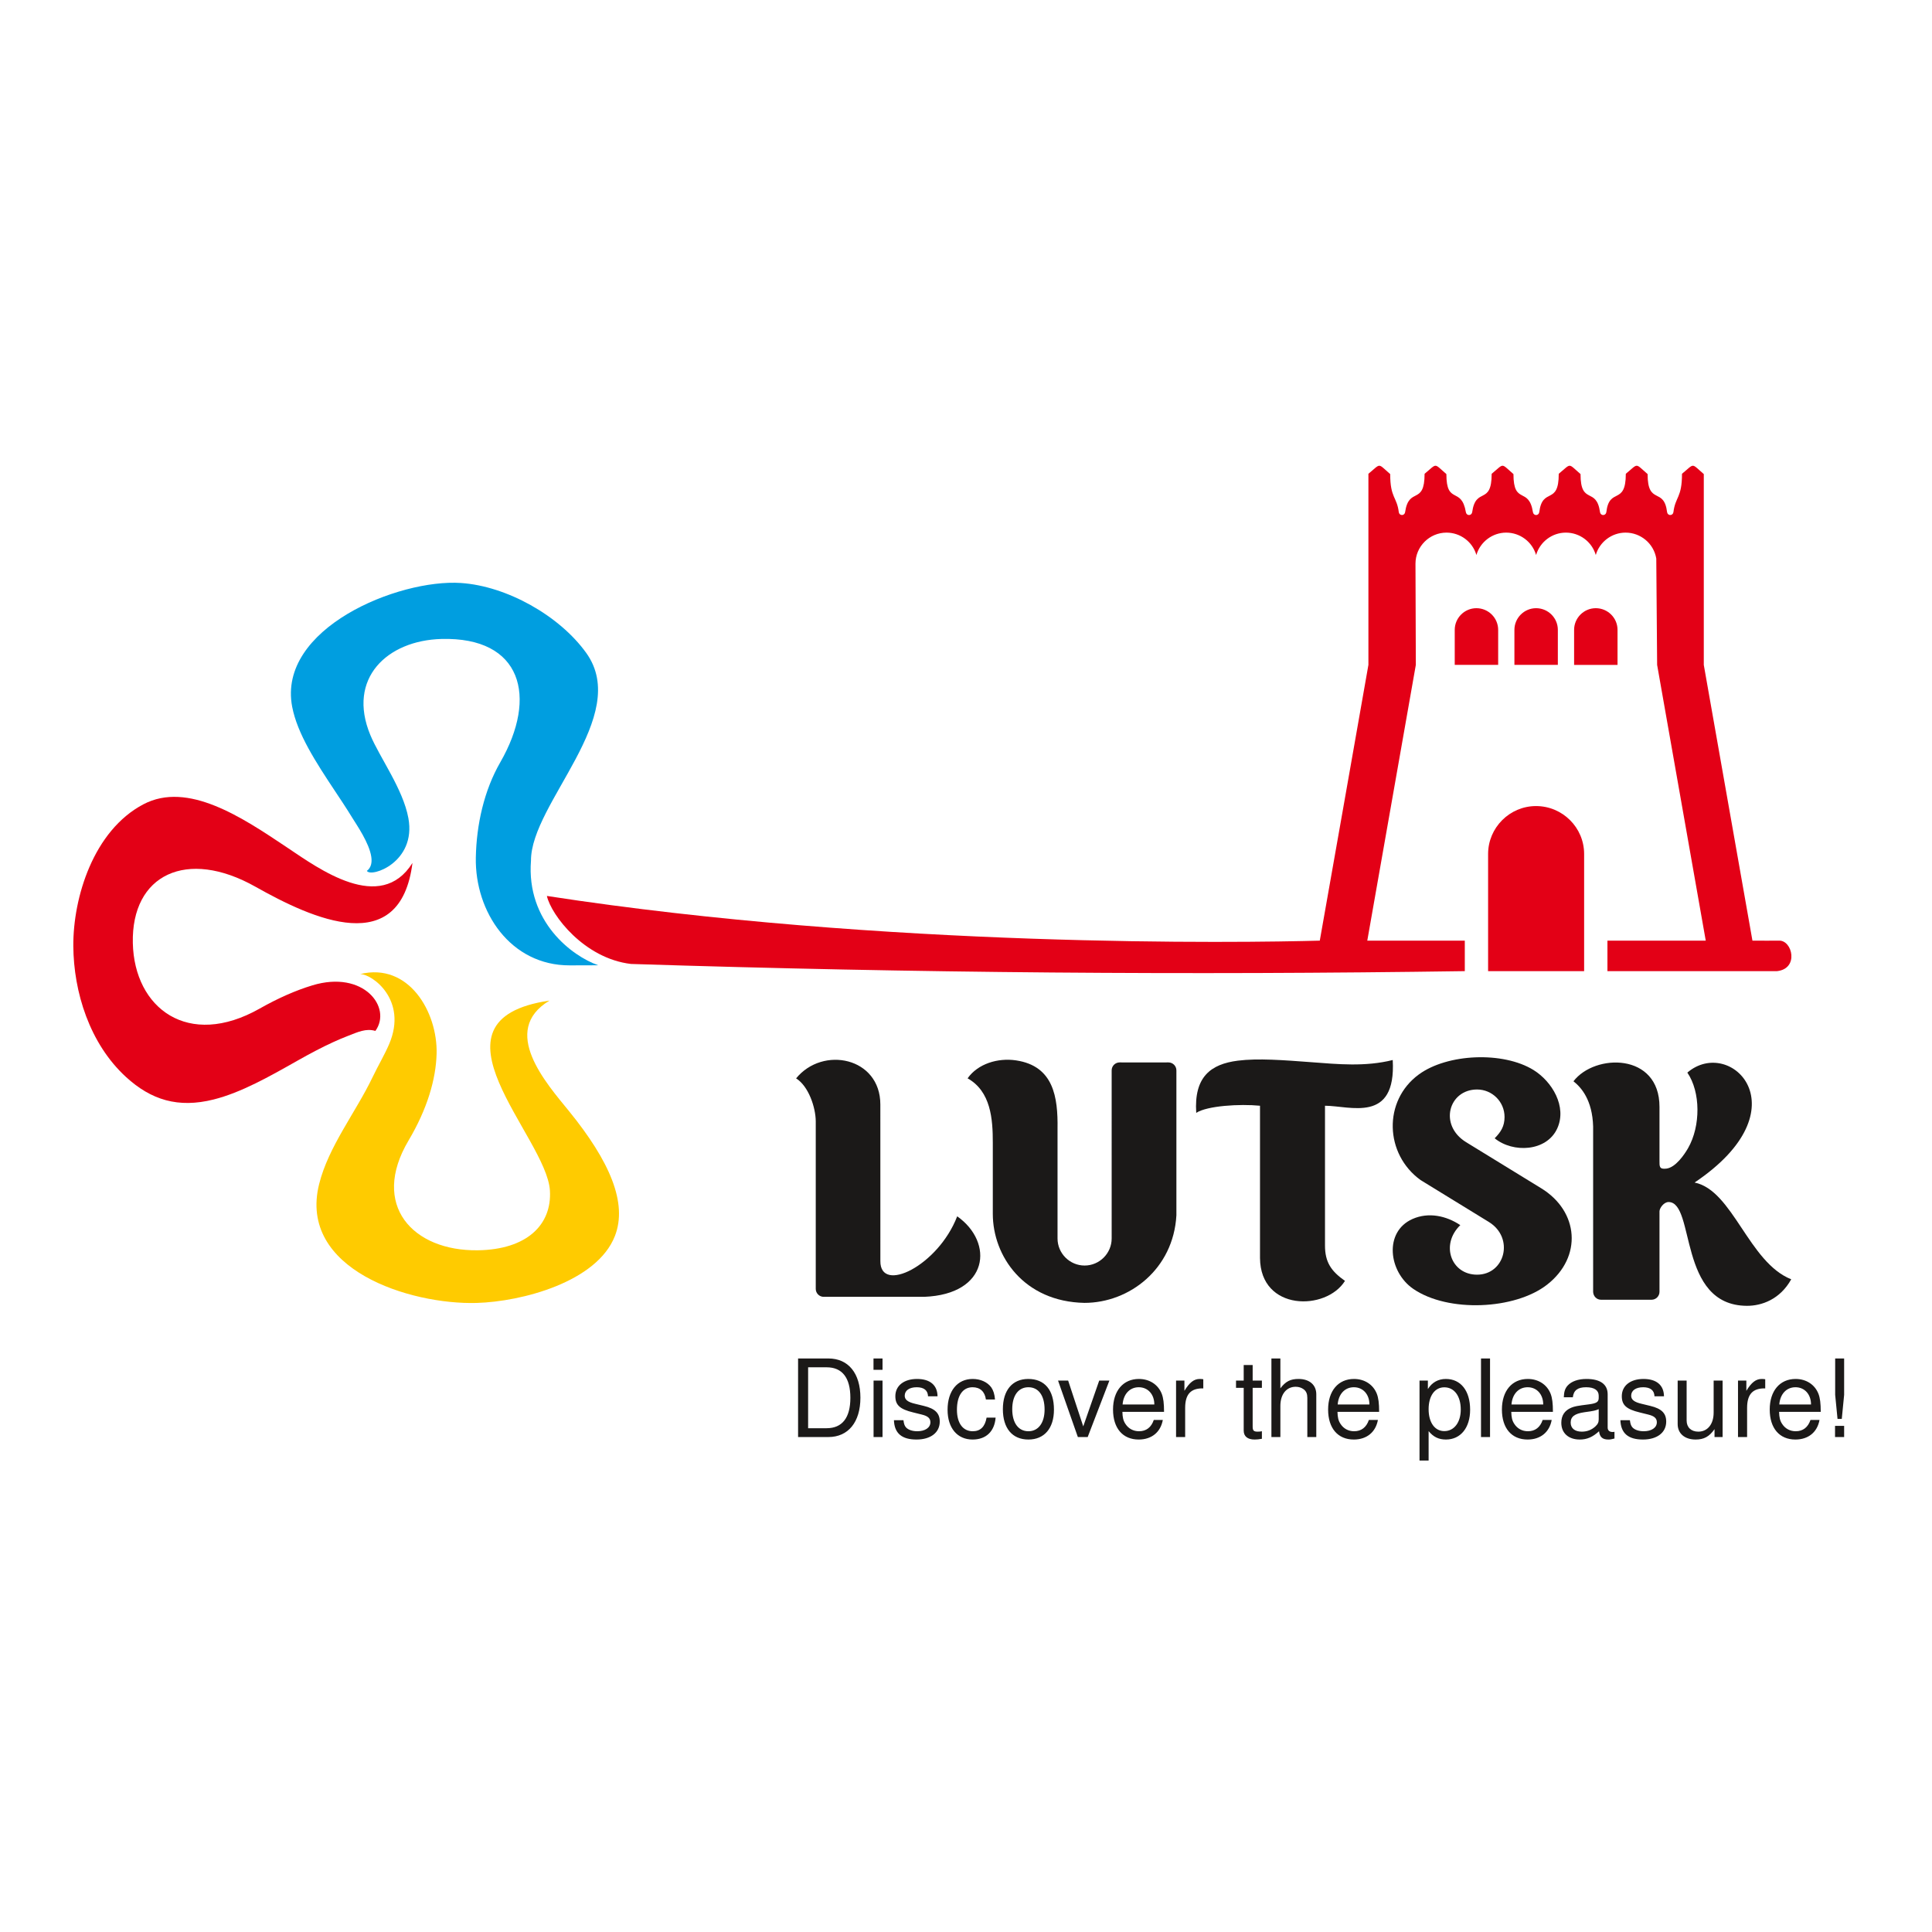
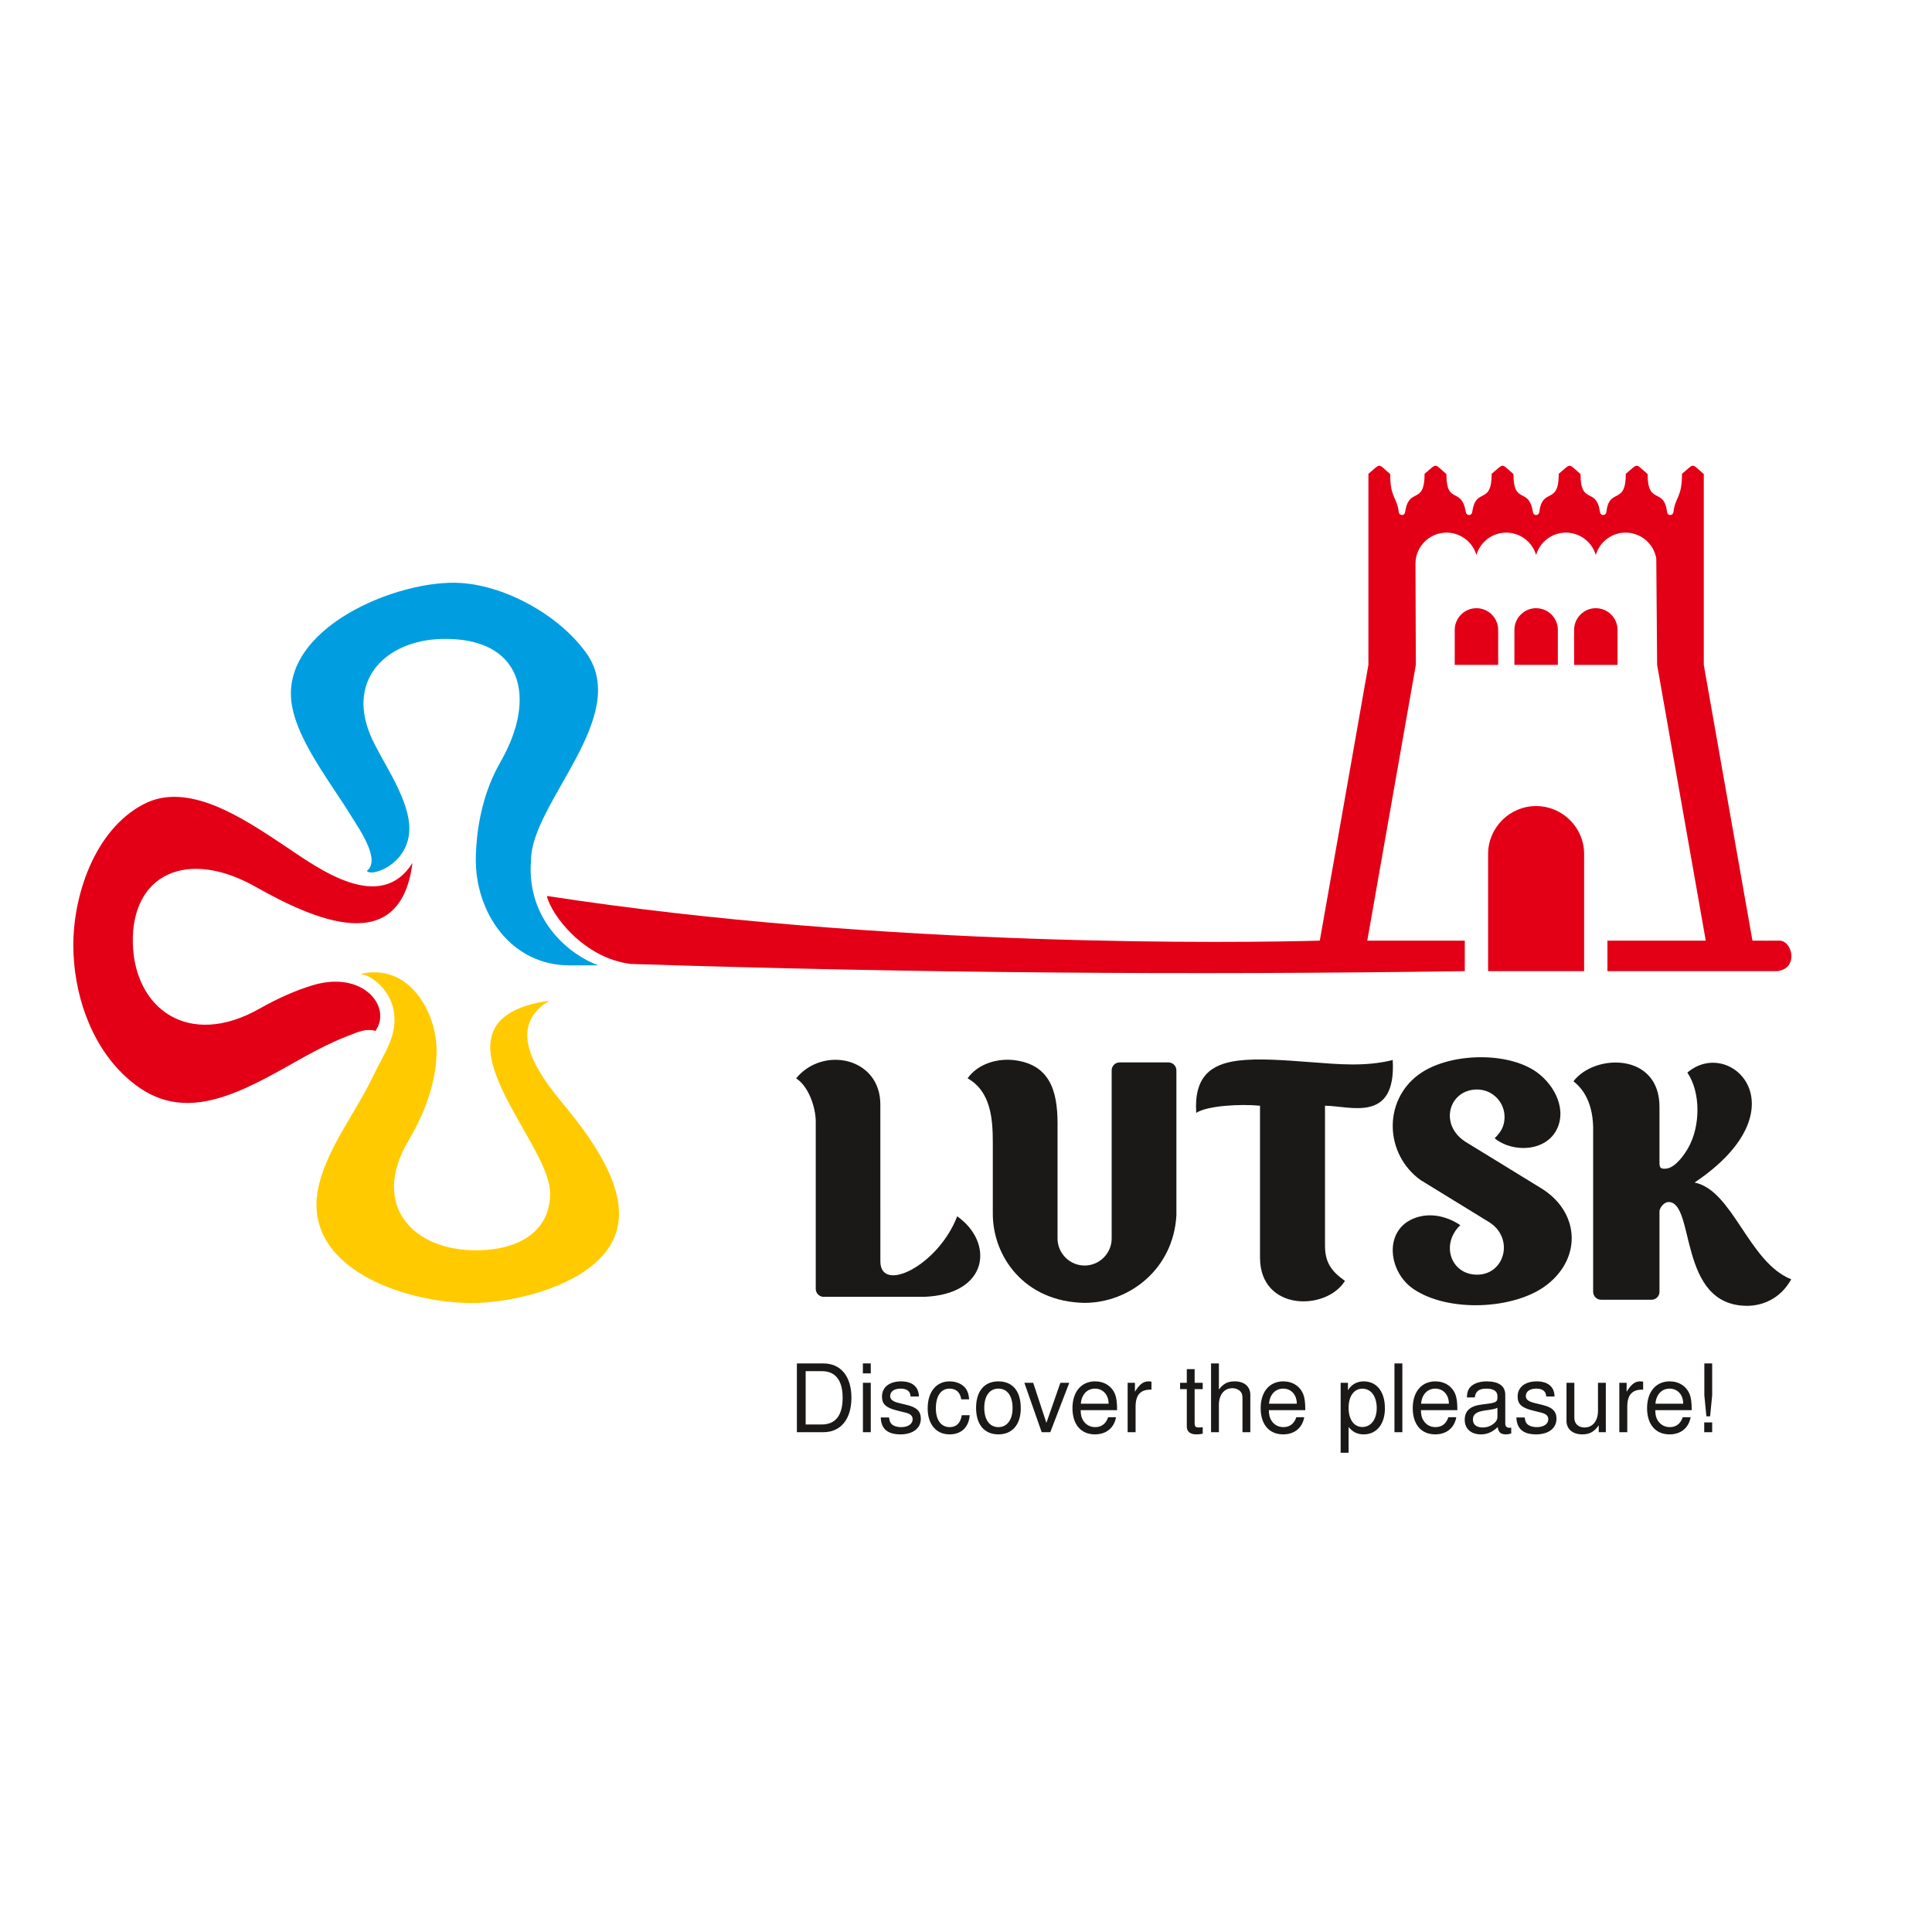
- <svg xmlns="http://www.w3.org/2000/svg" width="448px" height="448px" viewBox="0 0 448 448" version="1.1">
+ <svg xmlns="http://www.w3.org/2000/svg" width="512px" height="512px" viewBox="0 0 512 512" version="1.1">
  <g id="Page-1" stroke="none" stroke-width="1" fill="none" fill-rule="evenodd">
    <g id="purpose-any">
-       <rect id="Rectangle" fill="#FFFFFF" x="0" y="0" width="448" height="448" />
-       <g id="g6" transform="translate(17, 108)">
+       <rect id="Rectangle" fill="#FFFFFF" x="0" y="0" width="512" height="512" />
+       <g id="g6" transform="translate(19.42857, 123.4286)">
        <g id="g8" transform="translate(0, -0)">
-           <path d="M129.296,115.525 C195.72,117.652 258.598,118.127 322.663,117.191 L322.663,110.118 L300.052,110.118 L311.309,46.178 L311.227,22.7 C311.227,18.744 314.465,15.506 318.421,15.506 C321.631,15.506 324.456,17.621 325.355,20.695 C326.248,17.641 329.07,15.506 332.262,15.506 C335.472,15.506 338.296,17.621 339.195,20.696 C340.088,17.641 342.909,15.506 346.102,15.506 C349.312,15.506 352.137,17.621 353.036,20.695 C353.928,17.641 356.751,15.506 359.943,15.506 C363.46,15.506 366.485,18.046 367.065,21.518 L367.262,46.177 L378.536,110.118 L355.739,110.118 L355.739,117.191 L395.084,117.191 C400.182,116.619 398.637,110.063 395.567,110.118 C393.595,110.153 392.12,110.118 389.363,110.118 L378.082,46.184 C378.082,31.433 378.082,16.682 378.082,1.931 C375.091,-0.625 376.047,-0.639 373.029,1.864 C373.029,7.451 371.496,7.134 371.037,10.76 C370.992,11.138 370.693,11.425 370.305,11.425 C369.915,11.425 369.621,11.14 369.573,10.761 C368.852,4.838 365.054,9.287 365.054,1.931 C362.063,-0.625 363.02,-0.64 360.001,1.864 C360.001,9.326 356.169,4.852 355.483,10.761 C355.437,11.139 355.14,11.425 354.751,11.425 C354.356,11.425 354.072,11.14 354.019,10.762 C353.185,4.776 349.5,9.266 349.5,1.931 C346.509,-0.626 347.466,-0.639 344.448,1.864 C344.465,9.301 340.683,4.819 339.93,10.754 C339.884,11.135 339.592,11.425 339.197,11.425 C338.8,11.425 338.524,11.142 338.465,10.766 C337.508,4.724 333.946,9.225 333.946,1.931 C330.955,-0.626 331.913,-0.638 328.894,1.864 C328.894,9.299 325.215,4.764 324.375,10.762 C324.321,11.14 324.038,11.425 323.643,11.425 C323.237,11.425 322.977,11.143 322.912,10.765 C321.879,4.693 318.392,9.201 318.392,1.931 C315.402,-0.626 316.358,-0.639 313.34,1.864 C313.34,9.29 309.695,4.75 308.821,10.761 C308.766,11.14 308.488,11.425 308.09,11.425 C307.709,11.425 307.398,11.139 307.358,10.762 C306.908,7.157 305.365,7.498 305.365,1.931 C302.374,-0.625 303.332,-0.64 300.313,1.864 L300.313,46.178 C296.846,65.839 292.528,90.46 289.038,110.118 C271.261,110.617 188.141,111.851 109.812,99.756 C110.822,104.212 118.447,114.236 129.296,115.525 L129.296,115.525 Z M339.18,78.914 C345.316,78.914 350.334,83.882 350.334,90.027 L350.334,117.191 L328.067,117.191 L328.067,90.027 C328.067,83.916 333.068,78.914 339.18,78.914 Z M339.194,33.03 C341.969,33.03 344.239,35.277 344.239,38.056 L344.239,46.177 L334.168,46.177 L334.168,38.056 C334.168,35.292 336.43,33.03 339.194,33.03 L339.194,33.03 Z M353.036,33.03 C355.811,33.03 358.08,35.277 358.08,38.056 L358.08,46.178 L348.01,46.178 L348.01,38.056 C348.01,35.293 350.272,33.03 353.036,33.03 L353.036,33.03 Z M325.355,33.03 C328.13,33.03 330.4,35.277 330.4,38.056 L330.4,46.177 L320.329,46.177 L320.329,38.056 C320.329,35.292 322.591,33.03 325.355,33.03 L325.355,33.03 Z" id="path10" fill="#E30016" />
-           <path d="M55.45,120.482 C51.528,121.67 47.422,123.49 43.205,125.879 C26.641,135.258 14.14,125.814 13.801,110.684 C13.447,94.785 26.308,88.64 42.239,97.621 C55.642,105.171 75.832,114.358 78.643,92.11 C71.202,103.943 56.951,93.459 49.522,88.483 C39.117,81.514 26.542,73.092 16.253,78.503 C4.681,84.59 -0.076,100.112 0.001,111.398 C0.074,121.982 3.748,133.986 12.231,141.751 C18.029,147.058 24.307,149.028 32.563,146.948 C38.923,145.346 45.474,141.636 51.975,137.954 C55.009,136.236 57.717,134.824 60.169,133.696 C61.456,133.104 62.684,132.584 63.862,132.135 C65.899,131.358 67.87,130.392 70.046,131.053 C73.973,125.622 67.339,116.883 55.45,120.482 L55.45,120.482 Z" id="path12" fill="#E30016" />
-           <path d="M121.735,115.834 C115.633,113.71 105.033,105.717 106.126,91.572 C106.086,78.263 129.496,58.119 118.942,43.408 C112.727,34.751 100.496,27.9 89.898,27.187 C75.38,26.211 47.28,37.711 50.749,55.882 C51.943,62.14 56.23,68.731 60.772,75.573 C61.728,77.014 63.169,79.152 64.705,81.654 C65.744,83.347 68.637,87.503 69.097,90.692 C69.29,92.031 69.055,93.2 68.073,93.945 C69.013,95.568 79.585,91.991 77.697,81.706 C76.456,74.948 71.037,67.646 68.879,62.452 C63.41,49.293 72.793,40.507 85.355,40.166 C104.012,39.659 107.757,53.568 99.007,68.765 C95.244,75.297 93.482,83.229 93.337,90.852 C93.099,103.463 101.387,115.894 115.128,115.855 C118.064,115.846 118.929,115.843 121.735,115.834 L121.735,115.834 Z" id="path14" fill="#009EE0" />
-           <path d="M66.517,117.872 C77.772,115.122 84.49,126.667 84.242,136.331 C84.09,142.256 82.073,149.161 77.732,156.472 C68.858,171.421 78.674,182.139 93.805,181.921 C105.148,181.757 111.008,176.027 110.516,168.056 C109.742,155.522 79.842,128.497 110.411,124.022 C98.81,130.997 109.717,143.225 114.915,149.616 C124.403,161.282 128.573,170.979 125.581,178.623 C121.419,189.257 104.01,193.838 93.508,194.133 C78.151,194.565 52.065,186.433 56.996,166.59 C59.171,157.84 65.498,149.935 69.407,141.758 C70.703,139.046 72.202,136.561 73.261,134.059 C77.566,123.883 69.351,117.885 66.517,117.872 L66.517,117.872 Z" id="path16" fill="#FFCB00" />
+           <path d="M147.767,132.029 C223.68,134.46 295.541,135.003 368.757,133.933 L368.757,125.849 L342.916,125.849 L355.782,52.775 L355.688,25.943 C355.688,21.422 359.389,17.721 363.91,17.721 C367.578,17.721 370.806,20.138 371.834,23.652 C372.855,20.161 376.079,17.721 379.728,17.721 C383.396,17.721 386.624,20.138 387.652,23.653 C388.672,20.162 391.896,17.721 395.545,17.721 C399.214,17.721 402.442,20.138 403.47,23.652 C404.49,20.162 407.715,17.721 411.363,17.721 C415.383,17.721 418.84,20.624 419.502,24.592 L419.728,52.774 L432.613,125.849 L406.559,125.849 L406.559,133.933 L451.524,133.933 C457.351,133.279 455.585,125.786 452.077,125.849 C449.822,125.889 448.137,125.849 444.987,125.849 L432.094,52.782 C432.094,35.923 432.094,19.065 432.094,2.207 C428.675,-0.714 429.768,-0.731 426.319,2.131 C426.319,8.516 424.567,8.153 424.042,12.297 C423.991,12.729 423.649,13.057 423.206,13.057 C422.759,13.057 422.424,12.731 422.369,12.299 C421.545,5.529 417.205,10.613 417.205,2.207 C413.786,-0.714 414.88,-0.731 411.43,2.131 C411.43,10.659 407.05,5.545 406.266,12.298 C406.213,12.73 405.874,13.057 405.43,13.057 C404.978,13.057 404.654,12.731 404.593,12.299 C403.64,5.458 399.428,10.59 399.428,2.207 C396.01,-0.715 397.104,-0.73 393.655,2.131 C393.675,10.629 389.352,5.507 388.492,12.29 C388.439,12.725 388.105,13.057 387.654,13.057 C387.2,13.057 386.885,12.734 386.817,12.304 C385.724,5.399 381.653,10.542 381.653,2.207 C378.234,-0.716 379.329,-0.73 375.879,2.131 C375.879,10.627 371.674,5.445 370.714,12.3 C370.653,12.732 370.329,13.057 369.878,13.057 C369.414,13.057 369.116,12.735 369.042,12.302 C367.862,5.364 363.877,10.515 363.877,2.207 C360.46,-0.715 361.552,-0.731 358.103,2.131 C358.103,10.617 353.937,5.428 352.938,12.299 C352.875,12.731 352.558,13.057 352.102,13.057 C351.667,13.057 351.312,12.73 351.267,12.3 C350.752,8.18 348.989,8.569 348.989,2.207 C345.57,-0.714 346.665,-0.731 343.215,2.131 L343.215,52.775 C339.252,75.245 334.317,103.383 330.33,125.849 C310.012,126.419 215.018,127.83 125.499,114.007 C126.654,119.1 135.368,130.556 147.767,132.029 L147.767,132.029 Z M387.635,90.187 C394.647,90.187 400.381,95.865 400.381,102.888 L400.381,133.933 L374.934,133.933 L374.934,102.888 C374.934,95.904 380.649,90.187 387.635,90.187 Z M387.65,37.749 C390.822,37.749 393.416,40.317 393.416,43.493 L393.416,52.774 L381.906,52.774 L381.906,43.493 C381.906,40.334 384.491,37.749 387.65,37.749 L387.65,37.749 Z M403.47,37.749 C406.642,37.749 409.235,40.317 409.235,43.493 L409.235,52.775 L397.726,52.775 L397.726,43.493 C397.726,40.334 400.31,37.749 403.47,37.749 L403.47,37.749 Z M371.835,37.749 C375.006,37.749 377.6,40.317 377.6,43.493 L377.6,52.774 L366.091,52.774 L366.091,43.493 C366.091,40.334 368.675,37.749 371.835,37.749 L371.835,37.749 Z" id="path10" fill="#E30016" />
+           <path d="M63.371,137.693 C58.889,139.051 54.197,141.132 49.377,143.862 C30.447,154.581 16.16,143.787 15.772,126.497 C15.367,108.326 30.067,101.303 48.273,111.567 C63.591,120.196 86.665,130.695 89.877,105.269 C81.374,118.792 65.087,106.811 56.597,101.124 C44.705,93.158 30.334,83.533 18.575,89.717 C5.35,96.675 -0.087,114.414 0.001,127.312 C0.084,139.408 4.284,153.127 13.978,162.001 C20.604,168.066 27.78,170.318 37.215,167.941 C44.483,166.109 51.97,161.87 59.4,157.662 C62.867,155.698 65.962,154.085 68.764,152.796 C70.236,152.119 71.639,151.525 72.985,151.011 C75.313,150.123 77.565,149.019 80.053,149.775 C84.541,143.568 76.959,133.58 63.371,137.693 L63.371,137.693 Z" id="path12" fill="#E30016" />
+           <path d="M139.126,132.381 C132.152,129.954 120.038,120.82 121.287,104.653 C121.242,89.443 147.995,66.422 135.933,49.609 C128.831,39.716 114.853,31.886 102.741,31.071 C86.148,29.955 54.035,43.098 57.999,63.865 C59.364,71.017 64.263,78.549 69.453,86.369 C70.546,88.016 72.193,90.46 73.949,93.319 C75.136,95.253 78.443,100.003 78.968,103.648 C79.189,105.179 78.92,106.515 77.798,107.366 C78.872,109.221 90.954,105.132 88.796,93.379 C87.378,85.655 81.185,77.31 78.718,71.373 C72.469,56.335 83.192,46.294 97.548,45.904 C118.871,45.325 123.15,61.22 113.15,78.588 C108.851,86.054 106.836,95.119 106.671,103.831 C106.398,118.244 115.87,132.45 131.575,132.406 C134.93,132.395 135.919,132.392 139.126,132.381 L139.126,132.381 Z" id="path14" fill="#009EE0" />
+           <path d="M76.019,134.711 C88.882,131.567 96.56,144.762 96.276,155.807 C96.103,162.578 93.798,170.47 88.836,178.825 C78.694,195.91 89.913,208.158 107.205,207.91 C120.169,207.723 126.867,201.174 126.304,192.064 C125.42,177.74 91.248,146.853 126.184,141.74 C112.925,149.711 125.391,163.686 131.331,170.99 C142.175,184.322 146.94,195.404 143.522,204.14 C138.765,216.293 118.868,221.529 106.866,221.866 C89.315,222.359 59.503,213.066 65.138,190.389 C67.624,180.389 74.855,171.354 79.322,162.009 C80.803,158.91 82.516,156.07 83.726,153.21 C88.647,141.581 79.258,134.725 76.019,134.711 L76.019,134.711 Z" id="path16" fill="#FFCB00" />
        </g>
        <text id="tspan20" fill="#1B1918" fill-rule="nonzero" font-family="Helvetica" font-size="25" font-weight="normal">
-           <tspan x="165.843" y="225.23">Discover the pleasure!</tspan>
+           <tspan x="189.534" y="256.12">Discover the pleasure!</tspan>
        </text>
-         <g id="g22" transform="translate(167.6026, 137.1552)" fill="#1B1918">
-           <path d="M144.372,4.015 C150.992,-0.855 163.937,-1.401 170.99,2.961 C175.287,5.619 178.81,11.433 176.497,16.514 C174.055,21.878 166.266,22.279 161.99,18.797 C163.432,17.33 164.278,16.009 164.278,13.858 C164.278,10.336 161.426,7.482 157.903,7.482 C151.332,7.482 148.944,15.756 155.381,19.707 C161.186,23.271 166.992,26.835 172.798,30.398 C181.494,35.736 182.387,46.299 174.144,52.737 C166.713,58.541 151.204,59.261 143.12,53.722 C137.366,49.779 136.245,40.46 142.951,37.501 C146.653,35.868 150.767,36.757 154.018,38.935 C149.348,43.432 151.874,50.422 157.903,50.422 C164.393,50.422 166.616,41.868 160.624,38.19 C155.353,34.955 150.082,31.72 144.811,28.484 C136.471,22.461 136.078,10.115 144.372,4.015 L144.372,4.015 Z" id="path24" />
-           <path d="M66.857,56.961 C77.331,56.961 87.507,49.073 88.185,36.647 L88.185,3.072 C88.198,2.043 87.369,1.202 86.34,1.202 C82.877,1.22 78.482,1.216 75.02,1.202 C74.001,1.202 73.174,2.028 73.174,3.048 L73.175,42.027 C73.175,45.477 70.351,48.302 66.899,48.302 C63.447,48.302 60.623,45.478 60.623,42.027 L60.623,16.591 C60.731,9.287 59.736,2.046 51.026,0.733 C46.775,0.092 42.143,1.515 39.766,4.893 C45.15,7.911 45.624,14.308 45.613,19.831 L45.613,36.307 C45.613,46.135 52.837,56.686 66.857,56.961 Z" id="path26" />
-           <path d="M92.783,12.9 C95.325,11.248 102.877,10.79 107.572,11.248 L107.572,46.553 C107.661,58.939 122.926,58.862 127.276,51.86 C124.1,49.63 122.636,47.554 122.643,43.639 L122.643,11.248 C128.437,11.248 139.173,15.464 138.35,0.645 C131.985,2.247 125.593,1.614 119.57,1.158 C113.005,0.661 107.05,0.211 102.449,0.794 C96.098,1.598 92.243,4.581 92.783,12.9 L92.783,12.9 Z" id="path28" />
-           <path d="M0,4.902 C2.894,6.716 4.528,11.613 4.558,14.841 L4.558,53.714 C4.558,54.734 5.384,55.56 6.403,55.56 L29.688,55.56 C44.72,54.995 45.964,42.96 37.356,36.889 C32.916,48.408 19.466,54.908 19.541,47.252 L19.535,10.957 C19.535,0.015 6.191,-2.689 0,4.902 L0,4.902 Z" id="path30" />
-           <path d="M200.206,23.964 L200.206,11.524 C200.226,-1.097 185.203,-0.894 180.259,5.576 C182.062,6.995 184.648,9.917 184.82,16.08 L184.821,54.43 C184.869,55.441 185.641,56.234 186.666,56.234 L198.36,56.234 C199.379,56.234 200.206,55.408 200.206,54.388 L200.206,35.761 C200.202,34.962 201.243,33.565 202.321,33.576 C208.563,33.639 204.392,57.55 220.458,57.644 C223.871,57.664 228.151,56.177 230.756,51.493 C220.858,47.576 217.246,30.869 208.343,29.056 C233.763,11.973 216.626,-4.979 206.666,3.565 C209.752,8.064 209.775,15.941 206.836,21.079 C205.936,22.65 203.923,25.563 201.814,25.826 C200.12,26.038 200.206,25.303 200.206,23.964 L200.206,23.964 Z" id="path32" />
+         <g id="g22" transform="translate(191.5459, 156.7488)" fill="#1B1918">
+           <path d="M164.996,4.588 C172.563,-0.977 187.356,-1.601 195.417,3.384 C200.328,6.422 204.355,13.066 201.711,18.873 C198.92,25.003 190.018,25.462 185.132,21.482 C186.779,19.806 187.747,18.296 187.747,15.838 C187.747,11.812 184.487,8.551 180.46,8.551 C172.951,8.551 170.221,18.007 177.578,22.523 C184.213,26.595 190.848,30.668 197.483,34.741 C207.422,40.841 208.442,52.913 199.021,60.271 C190.529,66.904 172.805,67.727 163.566,61.397 C156.99,56.891 155.709,46.24 163.373,42.859 C167.603,40.992 172.305,42.008 176.02,44.498 C170.684,49.636 173.57,57.625 180.46,57.625 C187.878,57.625 190.418,47.849 183.57,43.646 C177.546,39.949 171.522,36.251 165.498,32.554 C155.967,25.67 155.518,11.56 164.996,4.588 L164.996,4.588 Z" id="path24" />
+           <path d="M76.408,65.099 C88.378,65.099 100.007,56.083 100.783,41.882 L100.783,3.51 C100.798,2.335 99.85,1.374 98.674,1.374 C94.717,1.394 89.694,1.39 85.737,1.374 C84.572,1.374 83.628,2.318 83.628,3.483 L83.628,48.03 C83.628,51.974 80.401,55.203 76.456,55.203 C72.511,55.203 69.284,51.975 69.284,48.03 L69.284,18.961 C69.407,10.613 68.27,2.339 58.315,0.837 C53.457,0.105 48.163,1.731 45.446,5.592 C51.6,9.041 52.141,16.352 52.129,22.664 L52.129,41.493 C52.129,52.725 60.385,64.784 76.408,65.099 Z" id="path26" />
+           <path d="M106.037,14.742 C108.943,12.854 117.573,12.331 122.939,12.854 L122.939,53.204 C123.041,67.359 140.487,67.271 145.459,59.269 C141.829,56.72 140.155,54.348 140.164,49.873 L140.164,12.854 C146.785,12.855 159.055,17.673 158.114,0.737 C150.84,2.568 143.535,1.845 136.652,1.324 C129.149,0.756 122.343,0.241 117.085,0.907 C109.826,1.826 105.421,5.236 106.037,14.742 L106.037,14.742 Z" id="path28" />
+           <path d="M0,5.602 C3.307,7.675 5.175,13.272 5.209,16.962 L5.209,61.388 C5.209,62.553 6.153,63.497 7.318,63.497 L33.929,63.497 C51.109,62.851 52.53,49.097 42.693,42.158 C37.619,55.324 22.247,62.752 22.333,54.002 L22.326,12.522 C22.326,0.018 7.075,-3.073 0,5.602 L0,5.602 Z" id="path30" />
+           <path d="M228.806,27.388 L228.806,13.17 C228.829,-1.254 211.661,-1.022 206.01,6.372 C208.071,7.994 211.027,11.334 211.223,18.377 L211.224,62.205 C211.279,63.361 212.161,64.267 213.333,64.267 L226.697,64.267 C227.862,64.267 228.806,63.323 228.806,62.158 L228.806,40.87 C228.803,39.956 229.992,38.36 231.224,38.372 C238.357,38.445 233.59,65.771 251.952,65.879 C255.853,65.901 260.744,64.202 263.721,58.849 C252.41,54.373 248.281,35.279 238.107,33.207 C267.157,13.684 247.572,-5.69 236.19,4.074 C239.717,9.216 239.743,18.218 236.384,24.091 C235.356,25.885 233.055,29.214 230.644,29.515 C228.709,29.757 228.806,28.918 228.806,27.388 L228.806,27.388 Z" id="path32" />
        </g>
      </g>
    </g>
  </g>
</svg>
